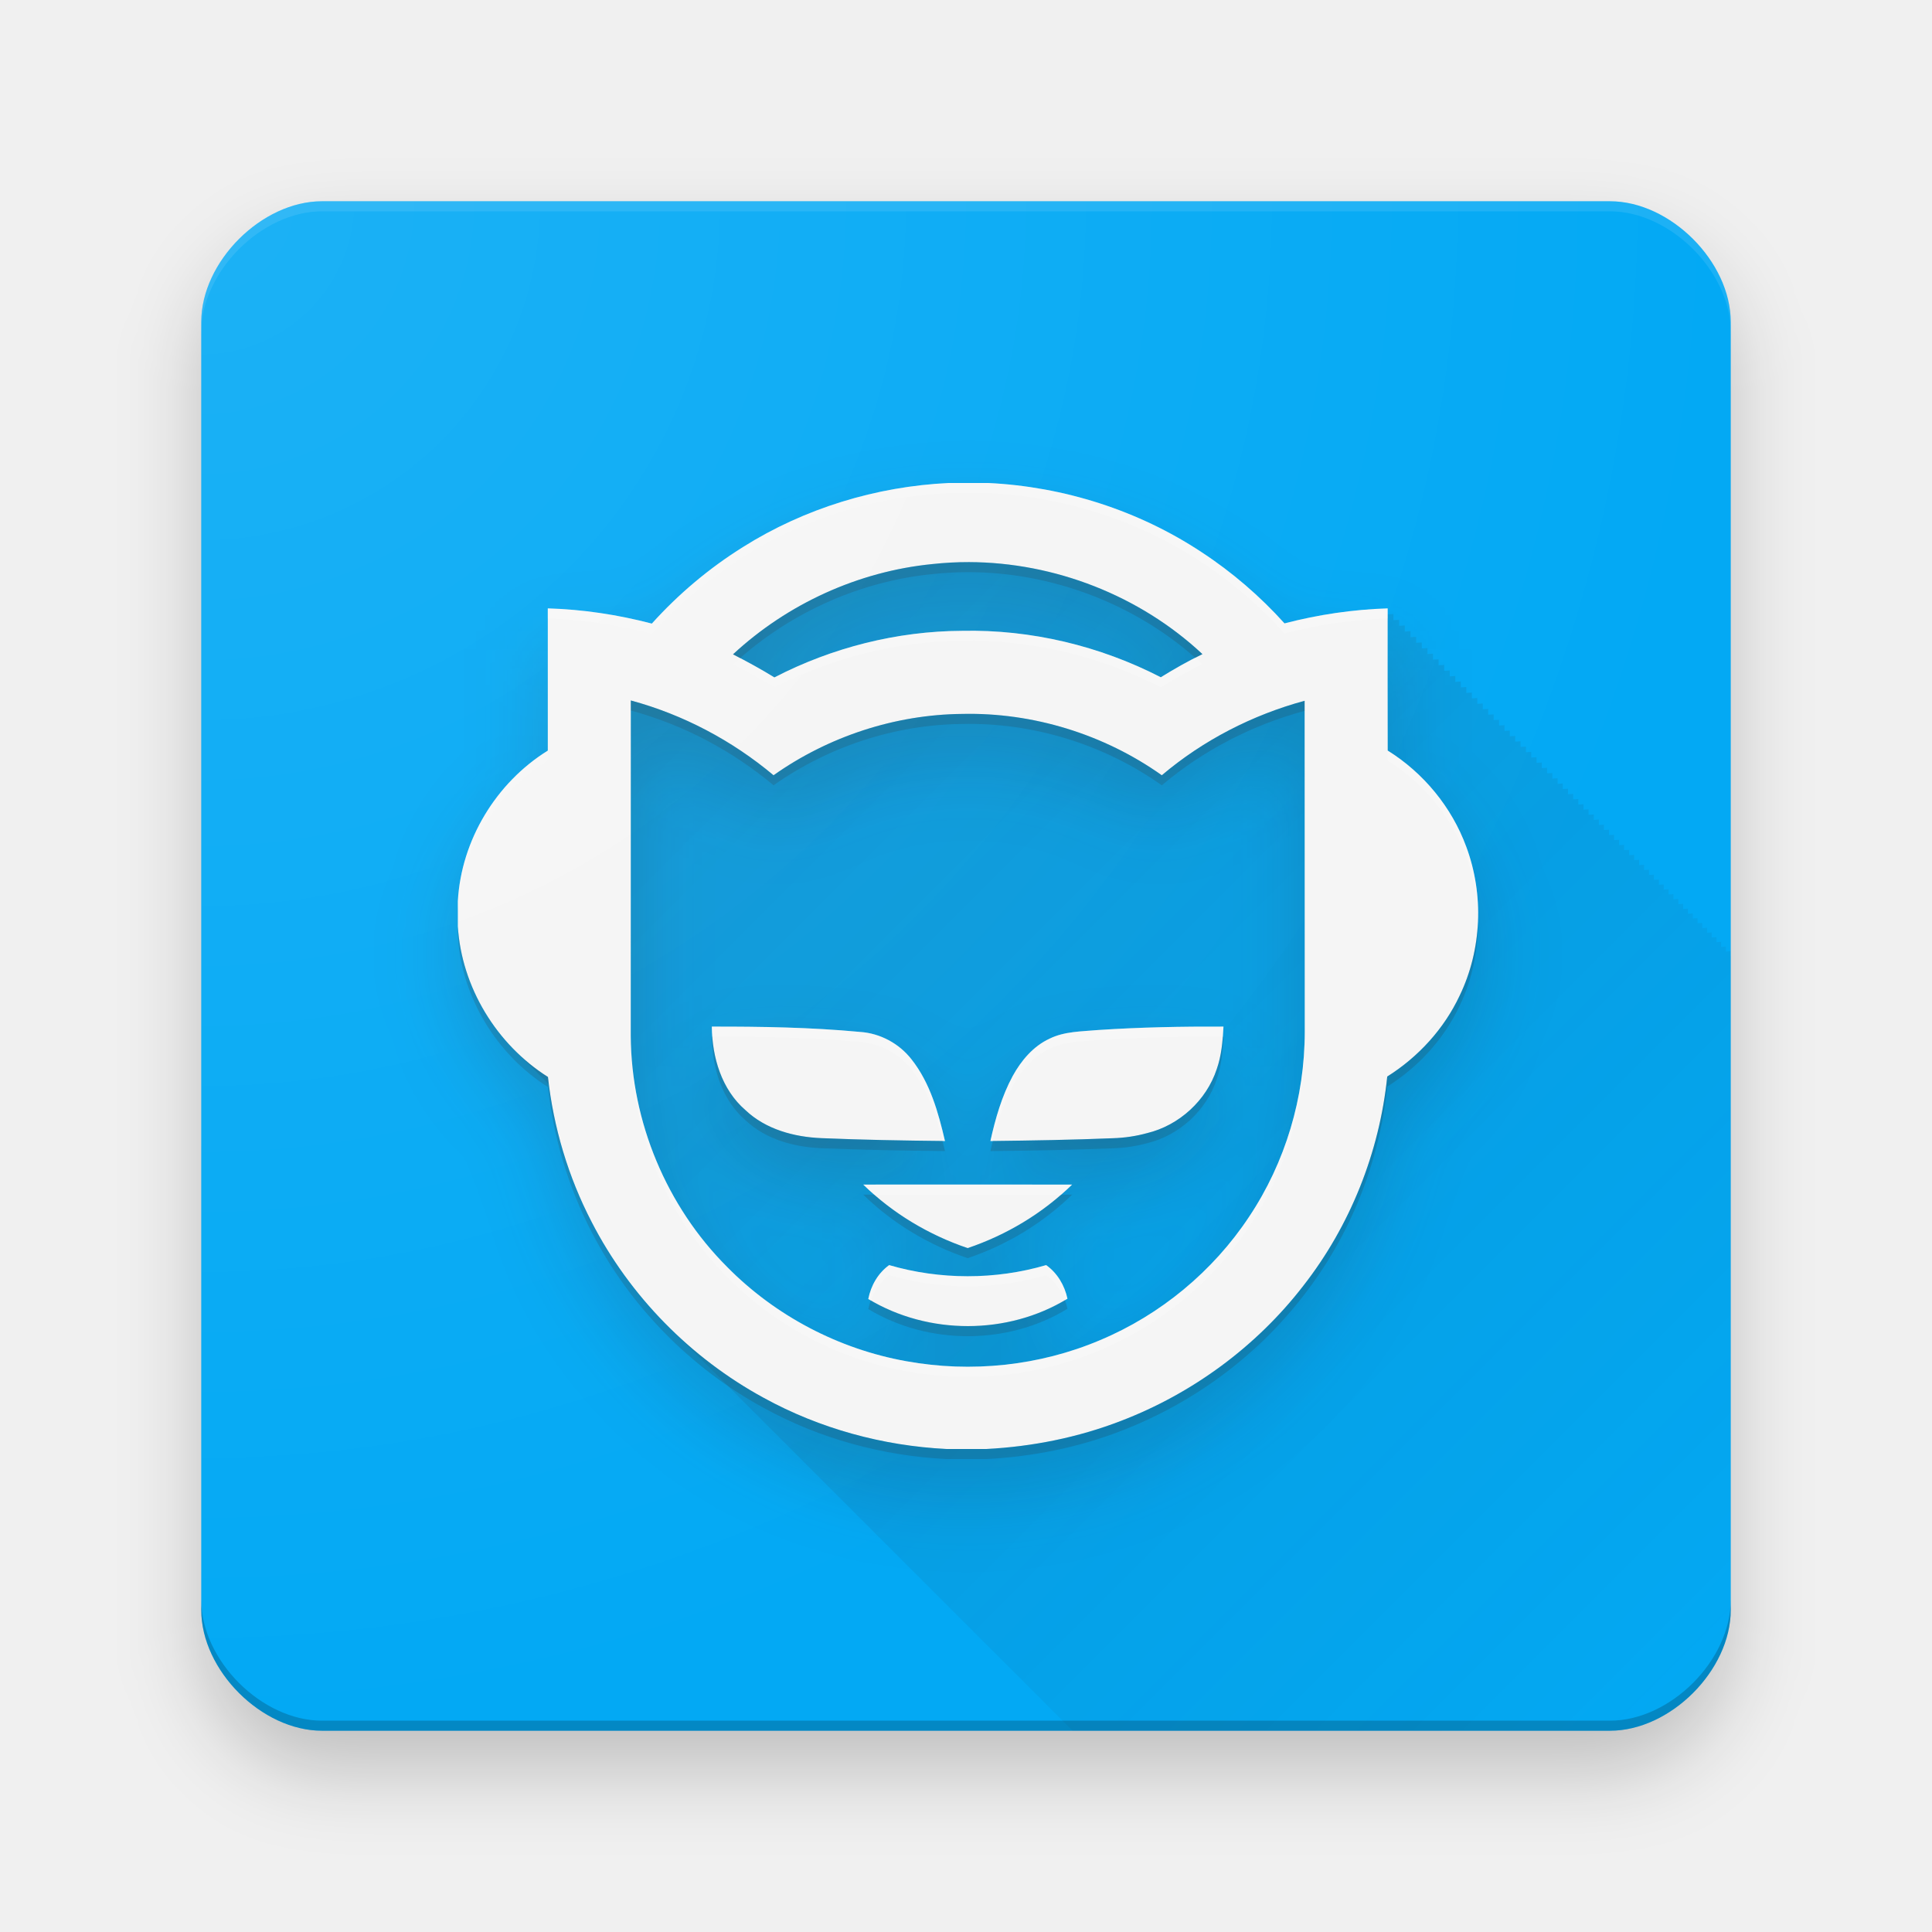
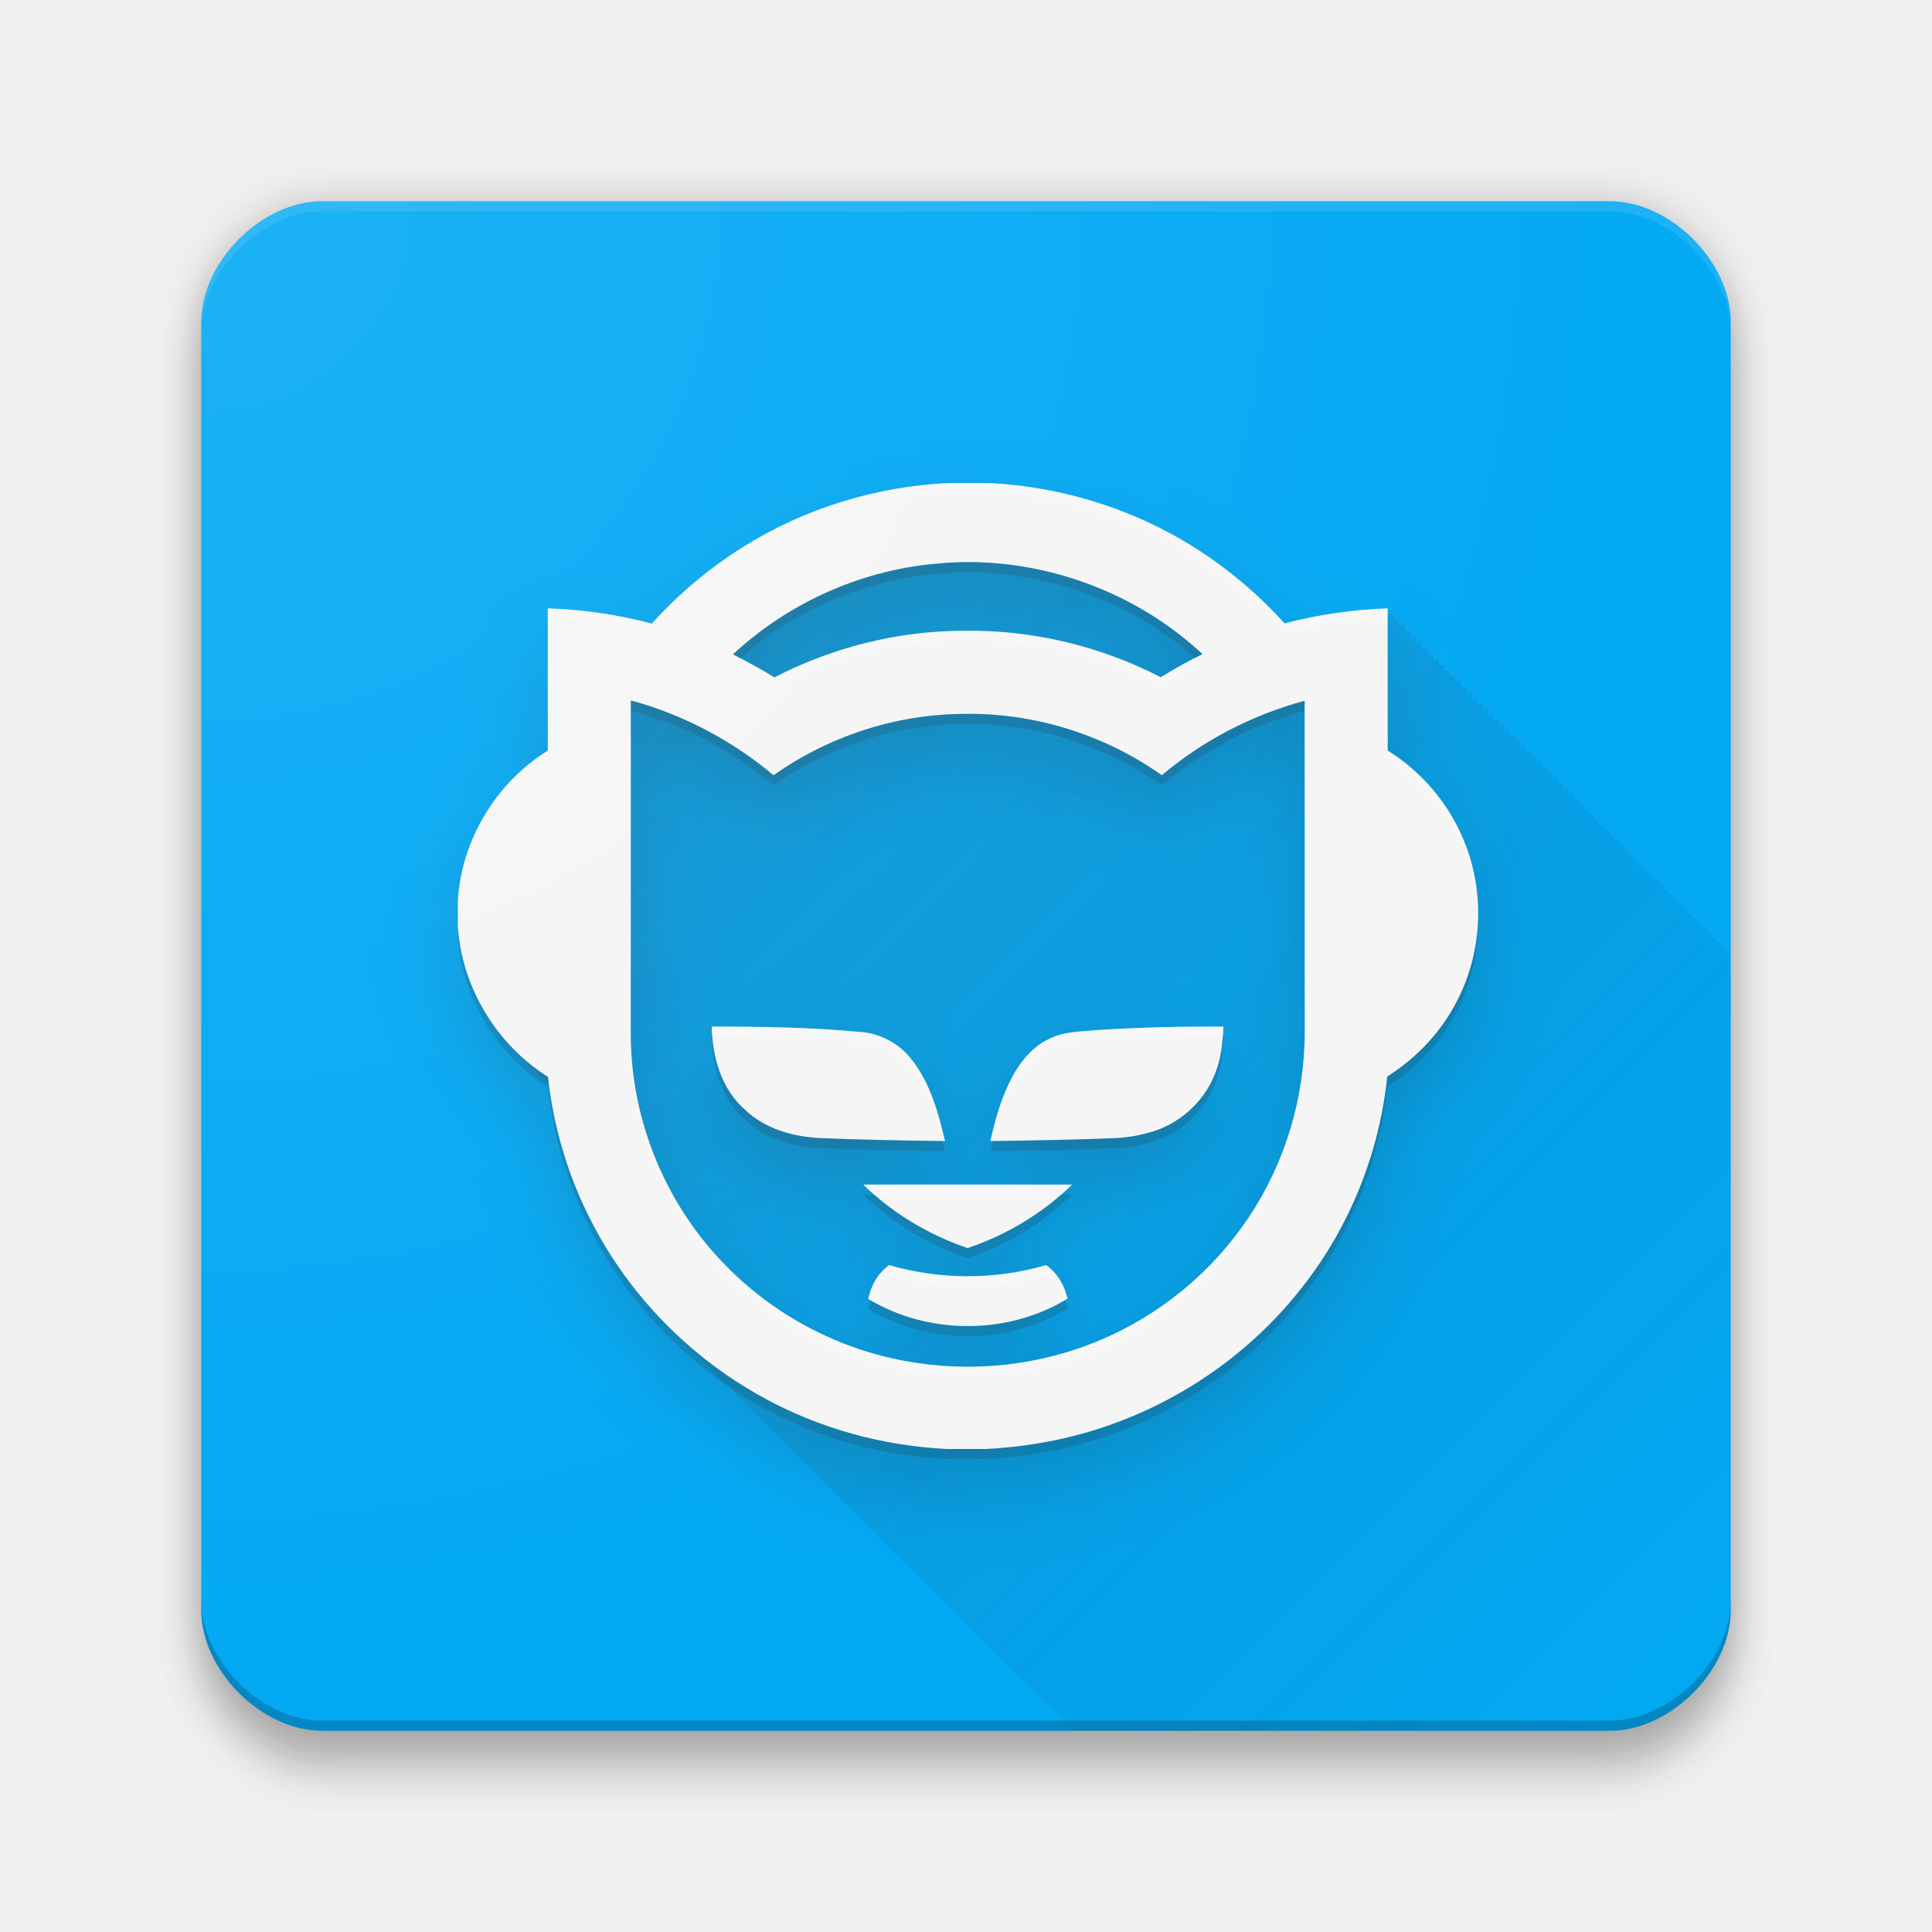
<svg xmlns="http://www.w3.org/2000/svg" xmlns:xlink="http://www.w3.org/1999/xlink" width="192" height="192" viewBox="0 0 192 192" id="svg2" version="1.1">
  <defs id="defs4">
    <linearGradient id="linearGradient9215">
      <stop style="stop-color:#263238;stop-opacity:1;" offset="0" id="stop9217" />
      <stop style="stop-color:#263238;stop-opacity:0;" offset="1" id="stop9219" />
    </linearGradient>
    <linearGradient id="linearGradient4194">
      <stop id="stop4196" offset="0" style="stop-color:#ffffff;stop-opacity:1;" />
      <stop id="stop4198" offset="1" style="stop-color:#ffffff;stop-opacity:0;" />
    </linearGradient>
    <clipPath id="clipPath10430" clipPathUnits="userSpaceOnUse">
      <path id="path10432" d="m 1241.028,39.341 224.537,0 0,178.031 -224.537,0 0,-178.031 z" />
    </clipPath>
    <clipPath id="clipPath10438" clipPathUnits="userSpaceOnUse">
      <path id="path10440" d="m 1260.156,213.348 0,-170.227 191.334,0 0,170.227" />
    </clipPath>
    <radialGradient gradientUnits="userSpaceOnUse" gradientTransform="matrix(2.6607556e-7,2,-2,2.6629458e-7,1780.725,840.3619)" r="76" fy="880.362" fx="20" cy="880.362" cx="20" id="radialGradient4200" xlink:href="#linearGradient4194" />
    <filter id="filter5248" style="color-interpolation-filters:sRGB;">
      <feFlood id="feFlood5250" result="flood" flood-color="rgb(0,0,0)" flood-opacity="0.2" />
      <feComposite id="feComposite5252" result="composite1" operator="in" in2="SourceGraphic" in="flood" />
-       <feGaussianBlur id="feGaussianBlur5254" result="blur" stdDeviation="4" in="composite1" />
+       <feGaussianBlur id="feGaussianBlur5254" result="blur" stdDeviation="2" in="composite1" />
      <feOffset id="feOffset5256" result="offset" dy="4" dx="4.57967e-015" />
-       <feComposite id="feComposite5258" result="composite2" operator="over" in2="offset" in="SourceGraphic" />
+       <feComposite id="feComposite5258" result="fbSourceGraphic" operator="over" in2="offset" in="SourceGraphic" />
+       <feColorMatrix result="fbSourceGraphicAlpha" in="fbSourceGraphic" values="0 0 0 -1 0 0 0 0 -1 0 0 0 0 -1 0 0 0 0 1 0" id="feColorMatrix4191" />
+       <feFlood id="feFlood4193" flood-opacity="0.2" flood-color="rgb(0,0,0)" result="flood" in="fbSourceGraphic" />
+       <feComposite id="feComposite4195" in2="fbSourceGraphic" in="flood" operator="in" result="composite1" />
+       <feGaussianBlur id="feGaussianBlur4197" in="composite1" stdDeviation="2" result="blur" />
+       <feOffset id="feOffset4199" dx="0" dy="0" result="offset" />
+       <feComposite id="feComposite4201" in2="offset" in="fbSourceGraphic" operator="over" result="composite2" />
    </filter>
    <linearGradient xlink:href="#linearGradient9215" id="linearGradient9221" x1="48.005" y1="48.005" x2="172" y2="172" gradientUnits="userSpaceOnUse" />
    <filter style="color-interpolation-filters:sRGB;" id="filter9223" height="1.3">
      <feFlood flood-opacity="0.2" flood-color="rgb(38,50,56)" result="flood" id="feFlood9225" />
      <feComposite in="flood" in2="SourceGraphic" operator="in" result="composite1" id="feComposite9227" />
      <feGaussianBlur in="composite1" stdDeviation="4" result="blur" id="feGaussianBlur9229" />
      <feOffset dx="0" dy="4" result="offset" id="feOffset9231" />
      <feComposite in="SourceGraphic" in2="offset" operator="over" result="composite2" id="feComposite9233" />
    </filter>
  </defs>
  <g id="layer2">
    <path transform="translate(0,-860.3622)" id="path5588" d="m 32,880.362 128,0 c 6,0 12,6 12,12 l 0,128 c 0,6 -6,12 -12,12 l -128,0 c -6,0 -12,-6 -12,-12 l 0,-128 c 0,-6 6,-12 12,-12 z" style="fill:#03a9f4;fill-opacity:1;fill-rule:evenodd;stroke:none;stroke-width:1px;stroke-linecap:butt;stroke-linejoin:miter;stroke-opacity:1;filter:url(#filter5248)" />
    <path style="fill:url(#linearGradient9221);fill-rule:nonzero;stroke:none;opacity:0.2;fill-opacity:1" d="M 94.852 48.568 C 87.647 48.912 80.524 51.086 74.414 54.93 C 71.056 57.027 67.998 59.6 65.348 62.541 C 61.97 61.657 58.499 61.131 55.008 61.029 C 55.008 65.741 55.002 70.452 55.008 75.164 C 49.866 78.354 46.401 84.076 46.068 90.131 L 46.068 92.625 C 46.362 97.366 48.562 101.878 51.955 105.166 C 52.143 105.364 52.339 105.554 52.535 105.744 C 52.717 105.935 52.905 106.119 53.094 106.303 C 53.28 106.499 53.472 106.689 53.666 106.877 C 53.848 107.068 54.035 107.252 54.225 107.436 C 54.401 107.62 54.583 107.799 54.766 107.977 C 54.882 108.099 55.001 108.218 55.121 108.338 C 55.731 113.094 57.154 117.745 59.363 122.002 C 61.348 125.865 63.964 129.394 67.047 132.451 C 67.241 132.651 67.44 132.847 67.639 133.043 C 67.824 133.233 68.013 133.419 68.201 133.605 C 68.386 133.796 68.575 133.981 68.764 134.168 C 68.947 134.357 69.135 134.541 69.322 134.727 C 69.499 134.908 69.68 135.085 69.859 135.264 C 70.052 135.463 70.25 135.657 70.447 135.852 C 70.621 136.03 70.798 136.204 70.975 136.379 C 71.159 136.569 71.348 136.753 71.535 136.939 C 71.717 137.126 71.903 137.309 72.088 137.492 C 72.269 137.679 72.454 137.862 72.639 138.045 C 72.827 138.239 73.021 138.427 73.213 138.617 C 73.384 138.793 73.559 138.964 73.732 139.137 C 73.92 139.33 74.113 139.519 74.305 139.709 C 74.483 139.892 74.666 140.072 74.848 140.252 C 75.025 140.434 75.208 140.612 75.389 140.791 C 75.558 140.966 75.732 141.137 75.904 141.309 C 76.088 141.498 76.277 141.683 76.465 141.869 C 76.645 142.055 76.83 142.236 77.014 142.418 C 77.189 142.598 77.37 142.774 77.549 142.951 C 77.714 143.121 77.881 143.287 78.049 143.453 C 78.229 143.639 78.414 143.821 78.598 144.004 C 78.78 144.192 78.968 144.374 79.154 144.559 C 79.319 144.728 79.487 144.892 79.654 145.059 C 79.842 145.252 80.034 145.44 80.225 145.629 C 80.381 145.79 80.542 145.947 80.701 146.105 C 80.879 146.289 81.061 146.468 81.242 146.648 C 81.414 146.826 81.592 146.998 81.768 147.172 C 81.939 147.348 82.115 147.52 82.289 147.693 C 82.467 147.876 82.649 148.055 82.83 148.234 C 82.992 148.4 83.156 148.563 83.32 148.727 C 83.493 148.904 83.67 149.077 83.846 149.252 C 84.017 149.429 84.194 149.6 84.369 149.773 C 84.539 149.948 84.712 150.119 84.885 150.291 C 85.053 150.464 85.227 150.632 85.398 150.803 C 85.571 150.98 85.748 151.154 85.924 151.328 C 86.081 151.489 86.241 151.648 86.4 151.807 C 86.569 151.98 86.743 152.148 86.914 152.318 C 87.092 152.501 87.272 152.68 87.453 152.859 C 87.605 153.015 87.762 153.167 87.916 153.32 C 88.088 153.497 88.264 153.67 88.439 153.844 C 88.609 154.018 88.783 154.188 88.955 154.359 C 89.109 154.517 89.266 154.673 89.422 154.828 C 89.587 154.999 89.757 155.164 89.926 155.332 C 90.1 155.511 90.278 155.685 90.455 155.861 C 90.604 156.014 90.757 156.162 90.908 156.312 C 91.077 156.486 91.25 156.655 91.422 156.826 C 91.588 156.997 91.759 157.164 91.928 157.332 C 92.078 157.487 92.232 157.639 92.385 157.791 C 92.548 157.959 92.717 158.122 92.883 158.287 C 93.045 158.454 93.21 158.617 93.375 158.781 C 93.535 158.946 93.699 159.106 93.861 159.268 C 94.021 159.431 94.184 159.591 94.346 159.752 C 94.508 159.919 94.675 160.08 94.84 160.244 C 94.988 160.396 95.139 160.546 95.289 160.695 C 95.449 160.86 95.615 161.02 95.777 161.182 C 95.934 161.343 96.094 161.501 96.254 161.66 C 96.413 161.823 96.575 161.982 96.736 162.143 C 96.889 162.3 97.046 162.453 97.201 162.607 C 97.356 162.767 97.515 162.921 97.672 163.078 C 97.838 163.249 98.009 163.416 98.178 163.584 C 98.315 163.725 98.456 163.861 98.596 164 C 98.755 164.164 98.918 164.325 99.08 164.486 C 99.233 164.643 99.39 164.796 99.545 164.951 C 99.705 165.116 99.87 165.277 100.033 165.439 C 100.174 165.584 100.32 165.724 100.463 165.867 C 100.625 166.034 100.791 166.196 100.955 166.359 C 101.104 166.512 101.255 166.662 101.406 166.812 C 101.557 166.967 101.712 167.117 101.865 167.27 C 102.014 167.423 102.167 167.572 102.318 167.723 C 102.46 167.868 102.606 168.011 102.75 168.154 C 102.913 168.322 103.079 168.486 103.244 168.65 C 103.376 168.785 103.511 168.916 103.645 169.049 C 103.798 169.207 103.955 169.362 104.111 169.518 C 104.26 169.671 104.413 169.82 104.564 169.971 C 104.712 170.123 104.864 170.27 105.014 170.42 C 105.157 170.567 105.304 170.71 105.449 170.855 C 105.594 171.004 105.742 171.149 105.889 171.295 C 106.045 171.456 106.206 171.613 106.365 171.771 C 106.44 171.849 106.517 171.924 106.594 172 L 160 172 C 166 172 172 166 172 160 L 172 95.018 C 171.992 95.018 171.983 95.019 171.975 95.02 C 171.974 94.857 171.975 94.694 171.975 94.531 C 171.82 94.536 171.666 94.552 171.512 94.559 C 171.512 94.395 171.512 94.232 171.512 94.068 C 171.356 94.073 171.202 94.089 171.047 94.096 C 171.047 93.932 171.047 93.768 171.047 93.604 C 170.891 93.608 170.736 93.624 170.58 93.631 C 170.58 93.466 170.58 93.301 170.58 93.137 C 170.424 93.142 170.268 93.158 170.111 93.164 C 170.111 92.999 170.112 92.833 170.111 92.668 C 169.955 92.673 169.799 92.689 169.643 92.695 C 169.642 92.529 169.643 92.363 169.643 92.197 C 169.485 92.202 169.328 92.22 169.17 92.227 C 169.17 92.06 169.17 91.893 169.17 91.727 C 169.012 91.731 168.855 91.747 168.697 91.754 C 168.697 91.587 168.697 91.419 168.697 91.252 C 168.539 91.257 168.381 91.275 168.223 91.281 C 168.223 91.113 168.223 90.945 168.223 90.777 C 168.063 90.782 167.905 90.8 167.746 90.807 C 167.746 90.638 167.746 90.469 167.746 90.301 C 167.586 90.306 167.427 90.323 167.268 90.33 C 167.267 90.161 167.268 89.993 167.268 89.824 C 167.107 89.829 166.947 89.847 166.787 89.854 C 166.787 89.684 166.787 89.514 166.787 89.344 C 166.627 89.349 166.467 89.366 166.307 89.373 C 166.307 89.203 166.307 89.033 166.307 88.863 C 166.146 88.868 165.985 88.886 165.824 88.893 C 165.824 88.721 165.824 88.55 165.824 88.379 C 165.662 88.384 165.502 88.401 165.34 88.408 C 165.34 88.237 165.34 88.066 165.34 87.895 C 165.177 87.899 165.016 87.917 164.854 87.924 C 164.853 87.752 164.854 87.58 164.854 87.408 C 164.69 87.413 164.528 87.431 164.365 87.438 C 164.365 87.266 164.365 87.094 164.365 86.922 C 164.202 86.927 164.039 86.944 163.875 86.951 C 163.875 86.778 163.875 86.605 163.875 86.432 C 163.711 86.437 163.548 86.454 163.385 86.461 C 163.385 86.288 163.385 86.115 163.385 85.941 C 163.22 85.946 163.057 85.964 162.893 85.971 C 162.892 85.796 162.893 85.622 162.893 85.447 C 162.728 85.452 162.563 85.47 162.398 85.477 C 162.398 85.302 162.399 85.128 162.398 84.953 C 162.233 84.958 162.068 84.975 161.902 84.982 C 161.902 84.807 161.903 84.632 161.902 84.457 C 161.736 84.462 161.571 84.479 161.404 84.486 C 161.404 84.311 161.405 84.135 161.404 83.959 C 161.237 83.964 161.071 83.981 160.904 83.988 C 160.904 83.812 160.905 83.637 160.904 83.461 C 160.737 83.466 160.571 83.483 160.404 83.49 C 160.404 83.314 160.405 83.137 160.404 82.961 C 160.237 82.966 160.07 82.983 159.902 82.99 C 159.902 82.812 159.903 82.635 159.902 82.457 C 159.734 82.462 159.567 82.481 159.398 82.488 C 159.398 82.31 159.399 82.132 159.398 81.953 C 159.23 81.958 159.061 81.977 158.893 81.984 C 158.892 81.805 158.893 81.626 158.893 81.447 C 158.723 81.452 158.554 81.471 158.385 81.479 C 158.385 81.299 158.385 81.12 158.385 80.941 C 158.214 80.947 158.045 80.965 157.875 80.973 C 157.875 80.792 157.875 80.612 157.875 80.432 C 157.705 80.437 157.535 80.456 157.365 80.463 C 157.365 80.283 157.365 80.102 157.365 79.922 C 157.194 79.927 157.024 79.946 156.854 79.953 C 156.853 79.771 156.854 79.59 156.854 79.408 C 156.682 79.413 156.511 79.432 156.34 79.439 C 156.34 79.258 156.34 79.076 156.34 78.895 C 156.168 78.9 155.996 78.918 155.824 78.926 C 155.824 78.743 155.824 78.561 155.824 78.379 C 155.651 78.384 155.479 78.403 155.307 78.41 C 155.306 78.228 155.307 78.046 155.307 77.863 C 155.134 77.869 154.962 77.887 154.789 77.895 C 154.789 77.711 154.789 77.527 154.789 77.344 C 154.615 77.349 154.441 77.368 154.268 77.375 C 154.267 77.191 154.268 77.008 154.268 76.824 C 154.093 76.83 153.92 76.848 153.746 76.855 C 153.746 76.671 153.746 76.486 153.746 76.301 C 153.571 76.306 153.397 76.325 153.223 76.332 C 153.223 76.147 153.223 75.962 153.223 75.777 C 153.047 75.783 152.873 75.801 152.697 75.809 C 152.697 75.624 152.697 75.439 152.697 75.254 C 152.521 75.259 152.346 75.278 152.17 75.285 C 152.17 75.099 152.17 74.913 152.17 74.727 C 151.994 74.732 151.819 74.75 151.643 74.758 C 151.642 74.571 151.643 74.384 151.643 74.197 C 151.465 74.203 151.289 74.221 151.111 74.229 C 151.111 74.042 151.112 73.855 151.111 73.668 C 150.934 73.673 150.757 73.692 150.58 73.699 C 150.58 73.512 150.58 73.324 150.58 73.137 C 150.402 73.142 150.225 73.16 150.047 73.168 C 150.047 72.98 150.047 72.792 150.047 72.604 C 149.868 72.609 149.69 72.627 149.512 72.635 C 149.512 72.446 149.512 72.257 149.512 72.068 C 149.333 72.074 149.155 72.092 148.977 72.1 C 148.976 71.91 148.977 71.721 148.977 71.531 C 148.797 71.537 148.617 71.557 148.438 71.564 C 148.437 71.374 148.438 71.184 148.438 70.994 C 148.257 71 148.078 71.018 147.898 71.025 C 147.898 70.835 147.899 70.644 147.898 70.453 C 147.717 70.459 147.537 70.479 147.355 70.486 C 147.355 70.295 147.356 70.104 147.355 69.912 C 147.174 69.918 146.994 69.938 146.812 69.945 C 146.812 69.753 146.813 69.561 146.812 69.369 C 146.631 69.375 146.451 69.395 146.27 69.402 C 146.269 69.21 146.27 69.017 146.27 68.824 C 146.087 68.83 145.905 68.85 145.723 68.857 C 145.723 68.664 145.723 68.471 145.723 68.277 C 145.539 68.283 145.357 68.303 145.174 68.311 C 145.174 68.117 145.174 67.924 145.174 67.73 C 144.991 67.736 144.808 67.756 144.625 67.764 C 144.625 67.57 144.625 67.376 144.625 67.182 C 144.441 67.187 144.258 67.207 144.074 67.215 C 144.074 67.02 144.074 66.824 144.074 66.629 C 143.89 66.635 143.706 66.654 143.521 66.662 C 143.521 66.467 143.522 66.271 143.521 66.076 C 143.336 66.082 143.152 66.101 142.967 66.109 C 142.967 65.914 142.967 65.719 142.967 65.523 C 142.781 65.529 142.596 65.549 142.41 65.557 C 142.41 65.36 142.41 65.163 142.41 64.967 C 142.224 64.972 142.039 64.992 141.854 65 C 141.853 64.803 141.854 64.605 141.854 64.408 C 141.667 64.414 141.481 64.433 141.295 64.441 C 141.295 64.244 141.295 64.047 141.295 63.85 C 141.107 63.855 140.92 63.875 140.732 63.883 C 140.732 63.685 140.733 63.487 140.732 63.289 C 140.545 63.295 140.358 63.314 140.17 63.322 C 140.17 63.124 140.17 62.925 140.17 62.727 C 139.982 62.732 139.795 62.752 139.607 62.76 C 139.607 62.561 139.608 62.361 139.607 62.162 C 139.418 62.168 139.23 62.187 139.041 62.195 C 139.041 61.995 139.041 61.796 139.041 61.596 C 138.851 61.602 138.662 61.623 138.473 61.631 C 138.473 61.43 138.473 61.23 138.473 61.029 C 135.032 61.135 131.611 61.646 128.279 62.508 C 128.133 62.362 127.986 62.218 127.838 62.074 C 127.658 61.894 127.482 61.712 127.299 61.535 C 127.106 61.341 126.918 61.143 126.721 60.953 C 124.669 58.896 122.419 57.04 119.988 55.447 C 113.711 51.295 106.294 48.93 98.783 48.568 L 94.852 48.568 z " id="path7757" />
    <path id="augen" d="m 94.282,48 c -7.204,0.344 -14.326,2.516 -20.437,6.36 -3.358,2.098 -6.416,4.671 -9.066,7.612 -3.378,-0.884 -6.848,-1.41 -10.34,-1.512 2.77e-4,4.712 -0.006,9.424 0,14.136 C 49.298,77.786 45.832,83.507 45.5,89.562 l 0,2.495 c 0.374,6.052 3.847,11.738 8.955,14.971 0.551,5.014 2.016,9.927 4.34,14.405 3.783,7.364 9.842,13.532 17.112,17.487 5.563,3.056 11.831,4.763 18.164,5.08 l 3.948,0 c 4.567,-0.236 9.105,-1.142 13.375,-2.791 7.106,-2.721 13.469,-7.394 18.122,-13.422 4.667,-5.967 7.573,-13.27 8.347,-20.802 3.085,-1.941 5.643,-4.733 7.195,-8.04 2.208,-4.574 2.428,-10.036 0.66,-14.791 -1.445,-3.94 -4.25,-7.344 -7.808,-9.563 -0.019,-4.71 -6.5e-4,-9.42 -0.006,-14.13 -3.46,0.106 -6.9,0.62 -10.249,1.49 -2.431,-2.694 -5.2,-5.084 -8.236,-7.073 -6.277,-4.152 -13.692,-6.516 -21.204,-6.878 l -3.933,0 z m 2.009,7.861 c 8.511,0.023 16.98,3.32 23.207,9.145 -1.424,0.684 -2.796,1.47 -4.14,2.3 -6.067,-3.126 -12.911,-4.76 -19.74,-4.615 -6.47,0.028 -12.916,1.66 -18.66,4.63 -1.339,-0.823 -2.716,-1.577 -4.113,-2.294 5.405,-5.018 12.452,-8.242 19.798,-8.97 1.211,-0.132 2.432,-0.199 3.648,-0.196 z M 62.691,69.611 c 5.198,1.403 10.059,3.977 14.183,7.433 5.447,-3.849 12.065,-6.032 18.74,-6.095 7.041,-0.162 14.104,2.021 19.845,6.095 4.109,-3.478 9.001,-5.995 14.193,-7.401 0.011,10.974 0.002,21.944 0.011,32.917 0.005,6.483 -1.926,12.965 -5.529,18.36 -3.59,5.425 -8.814,9.749 -14.813,12.264 -6.026,2.558 -12.807,3.262 -19.242,2.094 -6.715,-1.197 -13.033,-4.512 -17.821,-9.373 -6.014,-6.01 -9.524,-14.425 -9.574,-22.927 4.96e-4,-11.123 -6.46e-4,-22.244 0.006,-33.367 z m 8.049,32.412 c 0.031,3.048 0.969,6.254 3.345,8.303 2.02,1.915 4.844,2.671 7.563,2.782 4.085,0.173 8.175,0.242 12.262,0.284 -0.66,-2.848 -1.478,-5.779 -3.322,-8.111 -1.226,-1.579 -3.126,-2.6 -5.124,-2.73 -4.893,-0.459 -9.814,-0.536 -14.725,-0.528 z m 50.849,0 c -4.152,-0.019 -8.308,0.065 -12.452,0.338 -1.627,0.15 -3.339,0.122 -4.838,0.863 -1.618,0.749 -2.813,2.172 -3.658,3.708 -1.091,2.014 -1.721,4.237 -2.217,6.462 4.069,-0.048 8.14,-0.113 12.207,-0.281 1.136,-0.036 2.266,-0.203 3.363,-0.504 3.184,-0.764 5.901,-3.248 6.924,-6.362 0.474,-1.356 0.597,-2.799 0.669,-4.224 z m -35.8,15.699 c 2.921,2.856 6.511,5.006 10.377,6.313 3.867,-1.305 7.454,-3.458 10.377,-6.311 -6.918,-0.009 -13.836,-0.006 -20.755,-0.002 z m 18.177,8.002 c -5.058,1.482 -10.546,1.473 -15.605,6.4e-4 -1.106,0.802 -1.814,2.038 -2.072,3.369 5.949,3.593 13.861,3.604 19.794,-0.029 -0.283,-1.324 -1.004,-2.55 -2.117,-3.341 z" style="fill:#f5f5f5;fill-rule:nonzero;stroke:none;filter:url(#filter9223)" />
    <g id="g7701">
      <path style="fill:#263238;fill-rule:nonzero;stroke:none;opacity:0.2" d="M 96.291 55.861 C 95.075 55.858 93.854 55.924 92.643 56.057 C 85.297 56.785 78.251 60.009 72.846 65.027 C 73.082 65.149 73.314 65.279 73.549 65.402 C 78.855 60.745 85.609 57.754 92.643 57.057 C 93.854 56.924 95.075 56.858 96.291 56.861 C 104.486 56.884 112.636 59.948 118.789 65.375 C 119.027 65.254 119.258 65.121 119.498 65.006 C 113.271 59.181 104.802 55.885 96.291 55.861 z M 62.691 69.611 C 62.691 69.945 62.692 70.278 62.691 70.611 C 67.89 72.014 72.75 74.588 76.875 78.043 C 82.322 74.194 88.941 72.011 95.615 71.947 C 102.656 71.786 109.717 73.969 115.459 78.043 C 119.568 74.565 124.46 72.048 129.652 70.643 C 129.652 70.309 129.653 69.976 129.652 69.643 C 124.46 71.048 119.568 73.565 115.459 77.043 C 109.717 72.969 102.656 70.786 95.615 70.947 C 88.941 71.011 82.322 73.194 76.875 77.043 C 72.75 73.588 67.89 71.014 62.691 69.611 z M 146.873 91.68 C 146.756 94.19 146.153 96.677 145.059 98.945 C 143.507 102.252 140.949 105.043 137.863 106.984 C 137.09 114.517 134.183 121.82 129.516 127.787 C 124.862 133.815 118.501 138.488 111.395 141.209 C 107.125 142.858 102.586 143.764 98.02 144 L 94.07 144 C 87.737 143.683 81.469 141.976 75.906 138.92 C 68.636 134.965 62.578 128.798 58.795 121.434 C 56.471 116.955 55.006 112.041 54.455 107.027 C 49.347 103.795 45.874 98.109 45.5 92.057 L 45.5 93.057 C 45.874 99.109 49.347 104.795 54.455 108.027 C 55.006 113.041 56.471 117.955 58.795 122.434 C 62.578 129.798 68.636 135.965 75.906 139.92 C 81.469 142.976 87.737 144.683 94.07 145 L 98.02 145 C 102.586 144.764 107.125 143.858 111.395 142.209 C 118.501 139.488 124.862 134.815 129.516 128.787 C 134.183 122.82 137.09 115.517 137.863 107.984 C 140.949 106.043 143.507 103.252 145.059 99.945 C 146.299 97.376 146.887 94.526 146.873 91.68 z M 70.74 103.023 C 70.771 106.072 71.71 109.277 74.086 111.326 C 76.105 113.242 78.929 113.997 81.648 114.107 C 85.734 114.28 89.824 114.35 93.912 114.393 C 93.835 114.059 93.743 113.724 93.66 113.389 C 89.656 113.346 85.65 113.277 81.648 113.107 C 78.929 112.997 76.105 112.242 74.086 110.326 C 71.968 108.5 70.996 105.757 70.787 103.023 C 70.771 103.023 70.756 103.023 70.74 103.023 z M 121.525 103.023 C 121.439 104.118 121.283 105.207 120.92 106.246 C 119.897 109.36 117.18 111.845 113.996 112.609 C 112.9 112.91 111.769 113.078 110.633 113.113 C 106.646 113.278 102.657 113.343 98.668 113.391 C 98.586 113.725 98.501 114.059 98.426 114.395 C 102.495 114.347 106.566 114.281 110.633 114.113 C 111.769 114.078 112.9 113.91 113.996 113.609 C 117.18 112.845 119.897 110.36 120.92 107.246 C 121.394 105.89 121.518 104.448 121.59 103.023 C 121.568 103.023 121.547 103.024 121.525 103.023 z M 85.789 118.723 C 88.71 121.578 92.301 123.729 96.168 125.035 C 100.035 123.73 103.621 121.577 106.545 118.725 C 106.182 118.724 105.82 118.725 105.457 118.725 C 102.75 121.082 99.568 122.888 96.168 124.035 C 92.767 122.886 89.581 121.083 86.875 118.723 C 86.513 118.723 86.151 118.722 85.789 118.723 z M 105.826 129.209 C 100.004 132.641 92.37 132.629 86.535 129.229 C 86.434 129.511 86.348 129.799 86.291 130.094 C 92.24 133.686 100.152 133.698 106.084 130.064 C 106.022 129.773 105.931 129.488 105.826 129.209 z " id="path7693" />
      <path style="fill:#ffffff;fill-rule:nonzero;stroke:none;fill-opacity:1;opacity:0.2" d="M 94.281 48 C 87.077 48.344 79.956 50.515 73.846 54.359 C 70.488 56.457 67.43 59.032 64.779 61.973 C 61.402 61.089 57.931 60.563 54.439 60.461 C 54.439 60.794 54.439 61.128 54.439 61.461 C 57.931 61.563 61.402 62.089 64.779 62.973 C 67.43 60.032 70.488 57.457 73.846 55.359 C 79.956 51.515 87.077 49.344 94.281 49 L 98.215 49 C 105.726 49.362 113.141 51.725 119.418 55.877 C 122.454 57.866 125.223 60.257 127.654 62.951 C 131.003 62.081 134.445 61.567 137.904 61.461 C 137.904 61.128 137.905 60.794 137.904 60.461 C 134.445 60.567 131.003 61.081 127.654 61.951 C 125.223 59.257 122.454 56.866 119.418 54.877 C 113.141 50.725 105.726 48.362 98.215 48 L 94.281 48 z M 95.619 62.691 C 89.149 62.719 82.703 64.352 76.959 67.322 C 75.847 66.638 74.704 66.009 73.549 65.402 C 73.313 65.609 73.075 65.814 72.846 66.027 C 74.243 66.745 75.62 67.499 76.959 68.322 C 82.703 65.352 89.149 63.719 95.619 63.691 C 102.448 63.546 109.292 65.181 115.359 68.307 C 116.703 67.477 118.074 66.69 119.498 66.006 C 119.267 65.79 119.026 65.584 118.789 65.375 C 117.619 65.971 116.476 66.617 115.359 67.307 C 109.292 64.181 102.448 62.546 95.619 62.691 z M 137.91 74.59 C 137.911 74.923 137.909 75.256 137.91 75.59 C 141.468 77.808 144.273 81.212 145.719 85.152 C 146.494 87.237 146.862 89.458 146.873 91.68 C 146.992 89.127 146.61 86.55 145.719 84.152 C 144.273 80.212 141.468 76.808 137.91 74.59 z M 54.439 74.596 C 49.298 77.786 45.832 83.508 45.5 89.562 L 45.5 90.562 C 45.832 84.508 49.298 78.786 54.439 75.596 C 54.439 75.262 54.44 74.929 54.439 74.596 z M 70.74 102.023 C 70.744 102.355 70.762 102.69 70.787 103.023 C 75.683 103.017 80.589 103.093 85.467 103.551 C 87.464 103.681 89.364 104.702 90.59 106.281 C 92.218 108.34 93.034 110.866 93.66 113.389 C 93.744 113.39 93.828 113.392 93.912 113.393 C 93.252 110.545 92.434 107.613 90.59 105.281 C 89.364 103.702 87.464 102.681 85.467 102.551 C 80.574 102.092 75.652 102.016 70.74 102.023 z M 121.59 102.023 C 117.438 102.004 113.283 102.087 109.139 102.361 C 107.511 102.511 105.8 102.483 104.301 103.225 C 102.682 103.974 101.487 105.396 100.643 106.932 C 99.552 108.946 98.922 111.17 98.426 113.395 C 98.506 113.394 98.587 113.392 98.668 113.391 C 99.13 111.505 99.716 109.642 100.643 107.932 C 101.487 106.396 102.682 104.974 104.301 104.225 C 105.8 103.483 107.511 103.511 109.139 103.361 C 113.261 103.089 117.395 103.005 121.525 103.023 C 121.552 102.69 121.573 102.356 121.59 102.023 z M 129.664 102.57 C 129.667 109.05 127.736 115.528 124.135 120.92 C 120.545 126.345 115.321 130.668 109.322 133.184 C 103.296 135.742 96.515 136.445 90.08 135.277 C 83.365 134.08 77.047 130.765 72.26 125.904 C 66.247 119.896 62.737 111.484 62.686 102.984 C 62.686 103.316 62.686 103.647 62.686 103.979 C 62.735 112.48 66.245 120.894 72.26 126.904 C 77.047 131.765 83.365 135.08 90.08 136.277 C 96.515 137.445 103.296 136.742 109.322 134.184 C 115.321 131.668 120.545 127.345 124.135 121.92 C 127.738 116.526 129.669 110.044 129.664 103.561 C 129.664 103.23 129.664 102.9 129.664 102.57 z M 85.789 117.723 C 86.141 118.067 86.504 118.399 86.875 118.723 C 93.069 118.719 99.263 118.718 105.457 118.725 C 105.829 118.401 106.192 118.069 106.545 117.725 C 99.627 117.716 92.707 117.719 85.789 117.723 z M 103.967 125.723 L 103.967 125.725 C 98.909 127.206 93.42 127.197 88.361 125.725 C 87.255 126.526 86.55 127.764 86.291 129.094 C 86.371 129.142 86.455 129.182 86.535 129.229 C 86.889 128.239 87.501 127.348 88.361 126.725 C 93.42 128.197 98.909 128.206 103.967 126.725 L 103.967 126.723 C 104.835 127.339 105.457 128.223 105.826 129.209 C 105.911 129.159 106 129.116 106.084 129.064 C 105.801 127.74 105.08 126.513 103.967 125.723 z " id="path7696" />
    </g>
  </g>
  <g transform="translate(0,-860.3622)" id="layer1" />
  <g id="layer3">
    <path id="path4180" d="m 32,20 c -6,0 -12,6 -12,12 l 0,1 c 0,-6 6,-12 12,-12 l 128,0 c 6,0 12,6 12,12 l 0,-1 c 0,-6 -6,-12 -12,-12 L 32,20 Z" style="opacity:0.1;fill:#ffffff;fill-opacity:1;fill-rule:evenodd;stroke:none;stroke-width:1px;stroke-linecap:butt;stroke-linejoin:miter;stroke-opacity:1" />
    <path id="path4186" d="m 20,159 0,1 c 0,6 6,12 12,12 l 128,0 c 6,0 12,-6 12,-12 l 0,-1 c 0,6 -6,12 -12,12 l -128,0 c -6,0 -12,-6 -12,-12 z" style="opacity:0.2;fill:#030303;fill-opacity:1;fill-rule:evenodd;stroke:none;stroke-width:1px;stroke-linecap:butt;stroke-linejoin:miter;stroke-opacity:1" />
    <path style="opacity:0.1;fill:url(#radialGradient4200);fill-opacity:1;fill-rule:evenodd;stroke:none;stroke-width:0.1;stroke-linecap:butt;stroke-linejoin:miter;stroke-miterlimit:4;stroke-dasharray:none;stroke-opacity:1" d="m 32,880.362 128,0 c 6,0 12,6 12,12 l 0,128 c 0,6 -6,12 -12,12 l -128,0 c -6,0 -12,-6 -12,-12 l 0,-128 c 0,-6 6,-12 12,-12 z" id="path4192" transform="translate(0,-860.3622)" />
  </g>
</svg>
